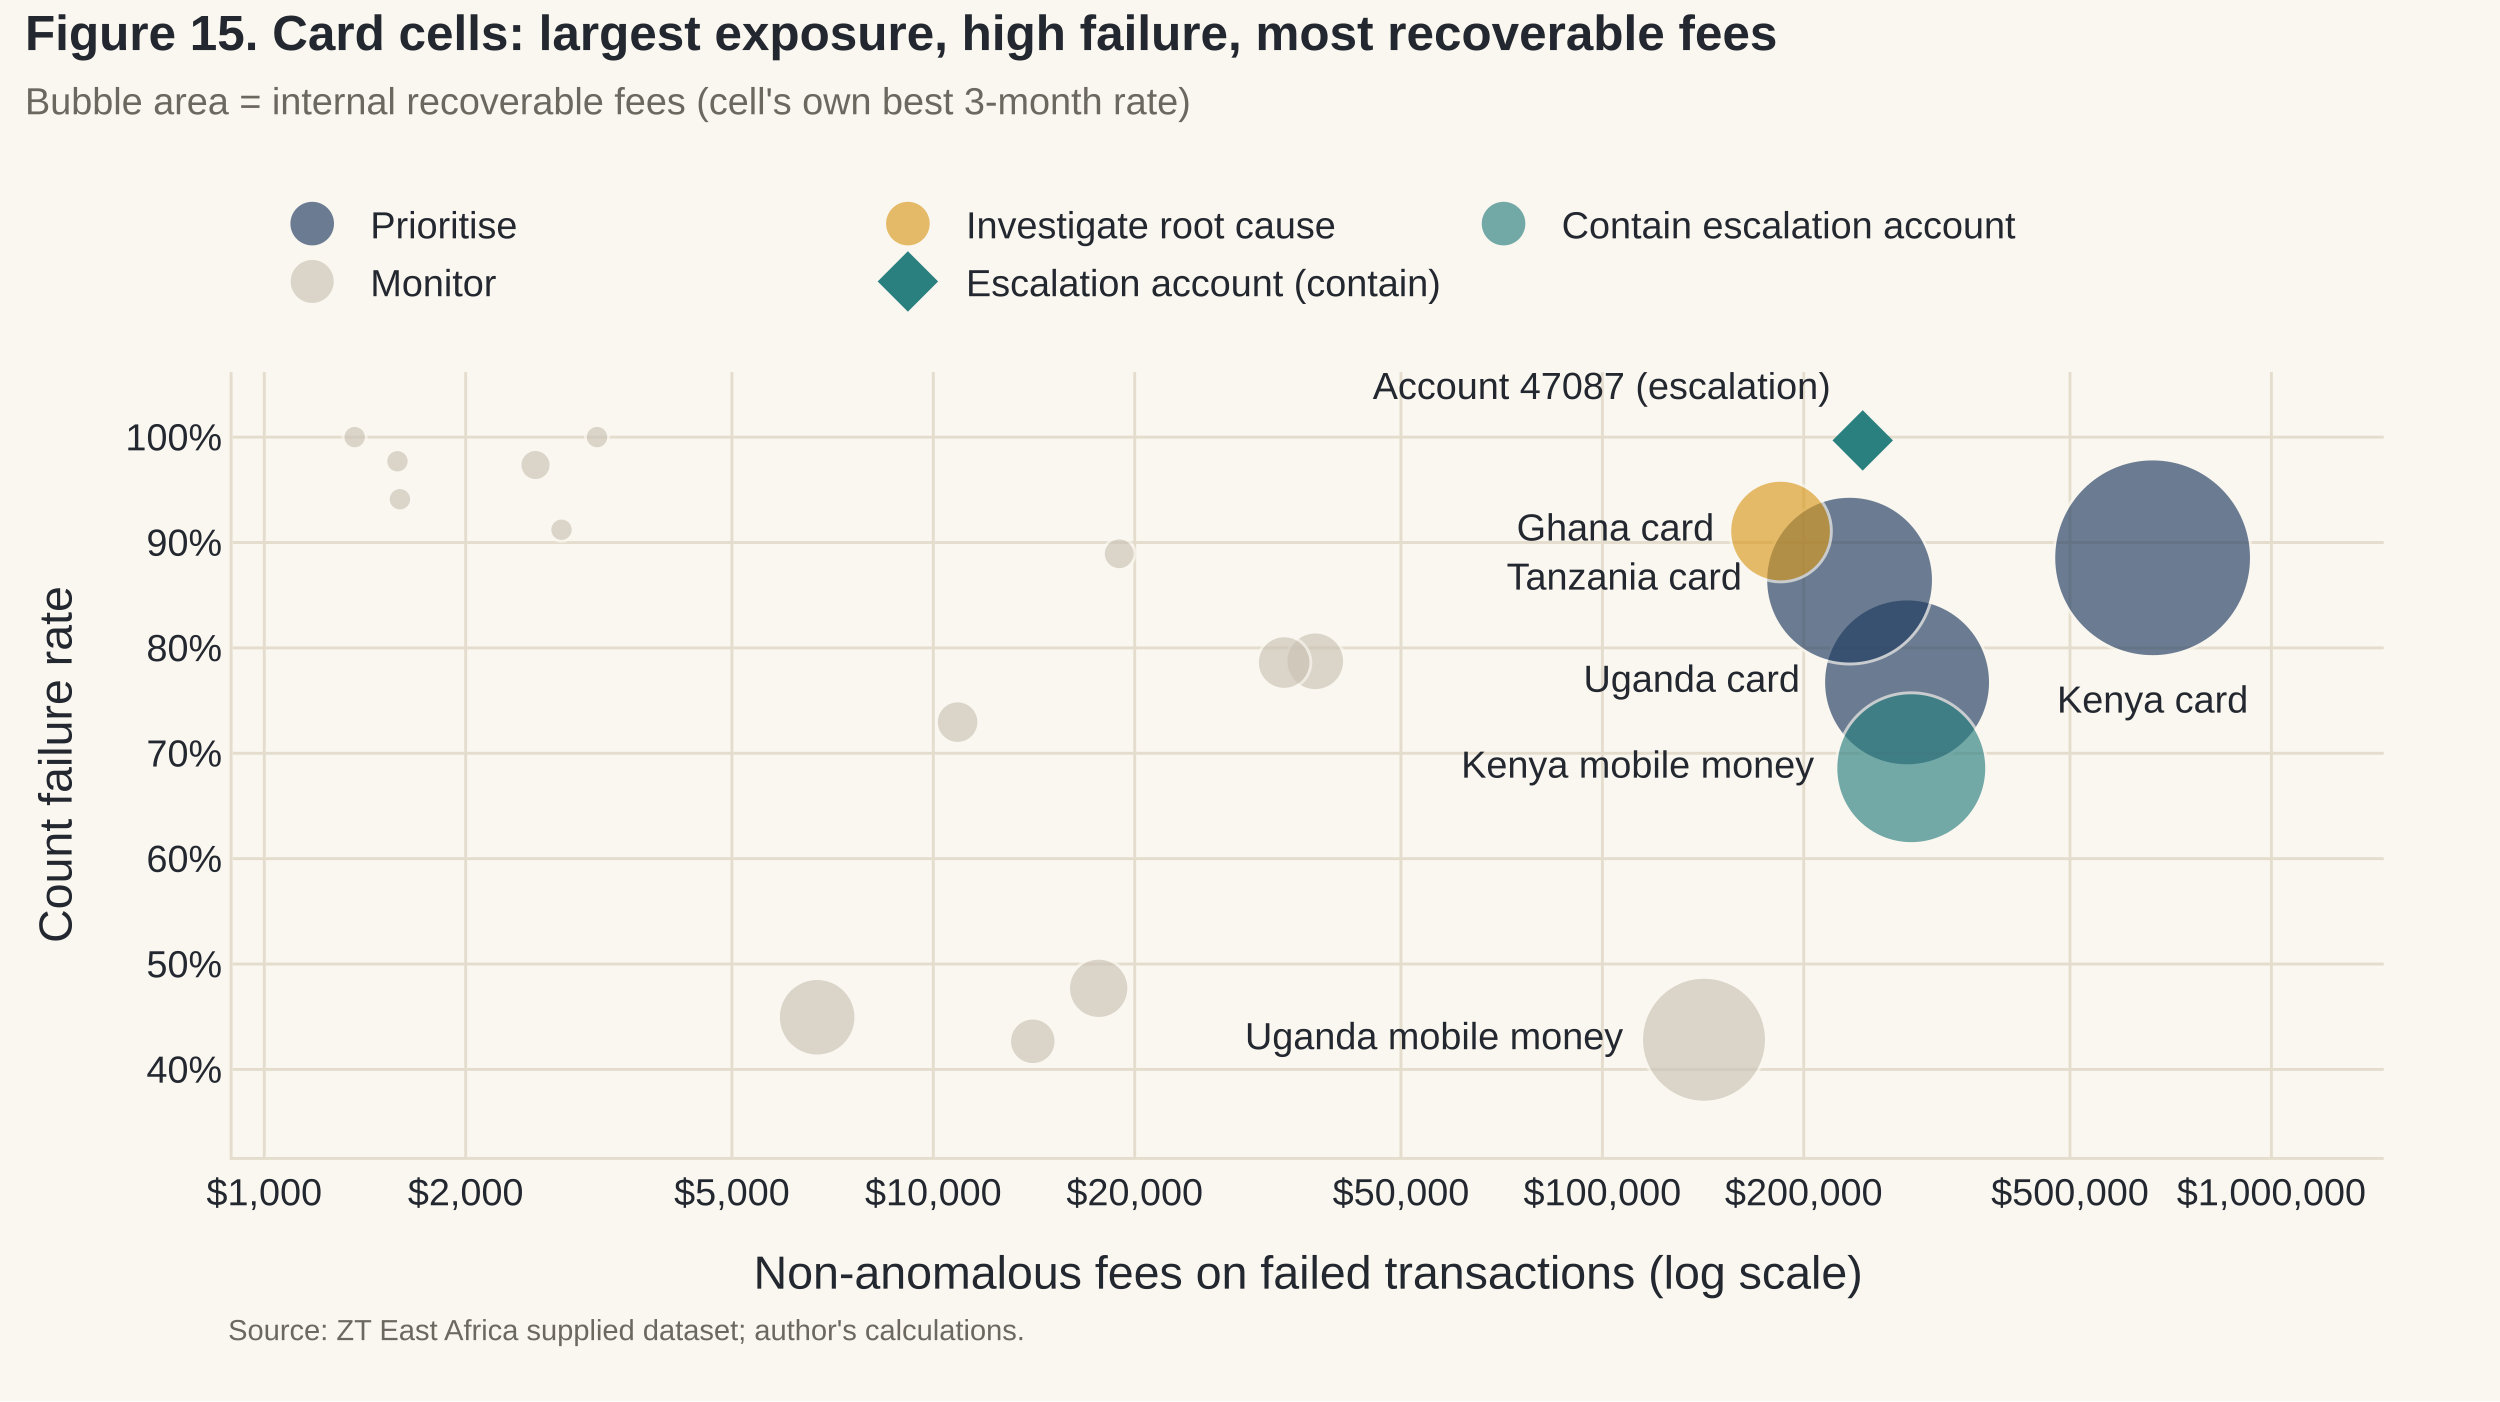
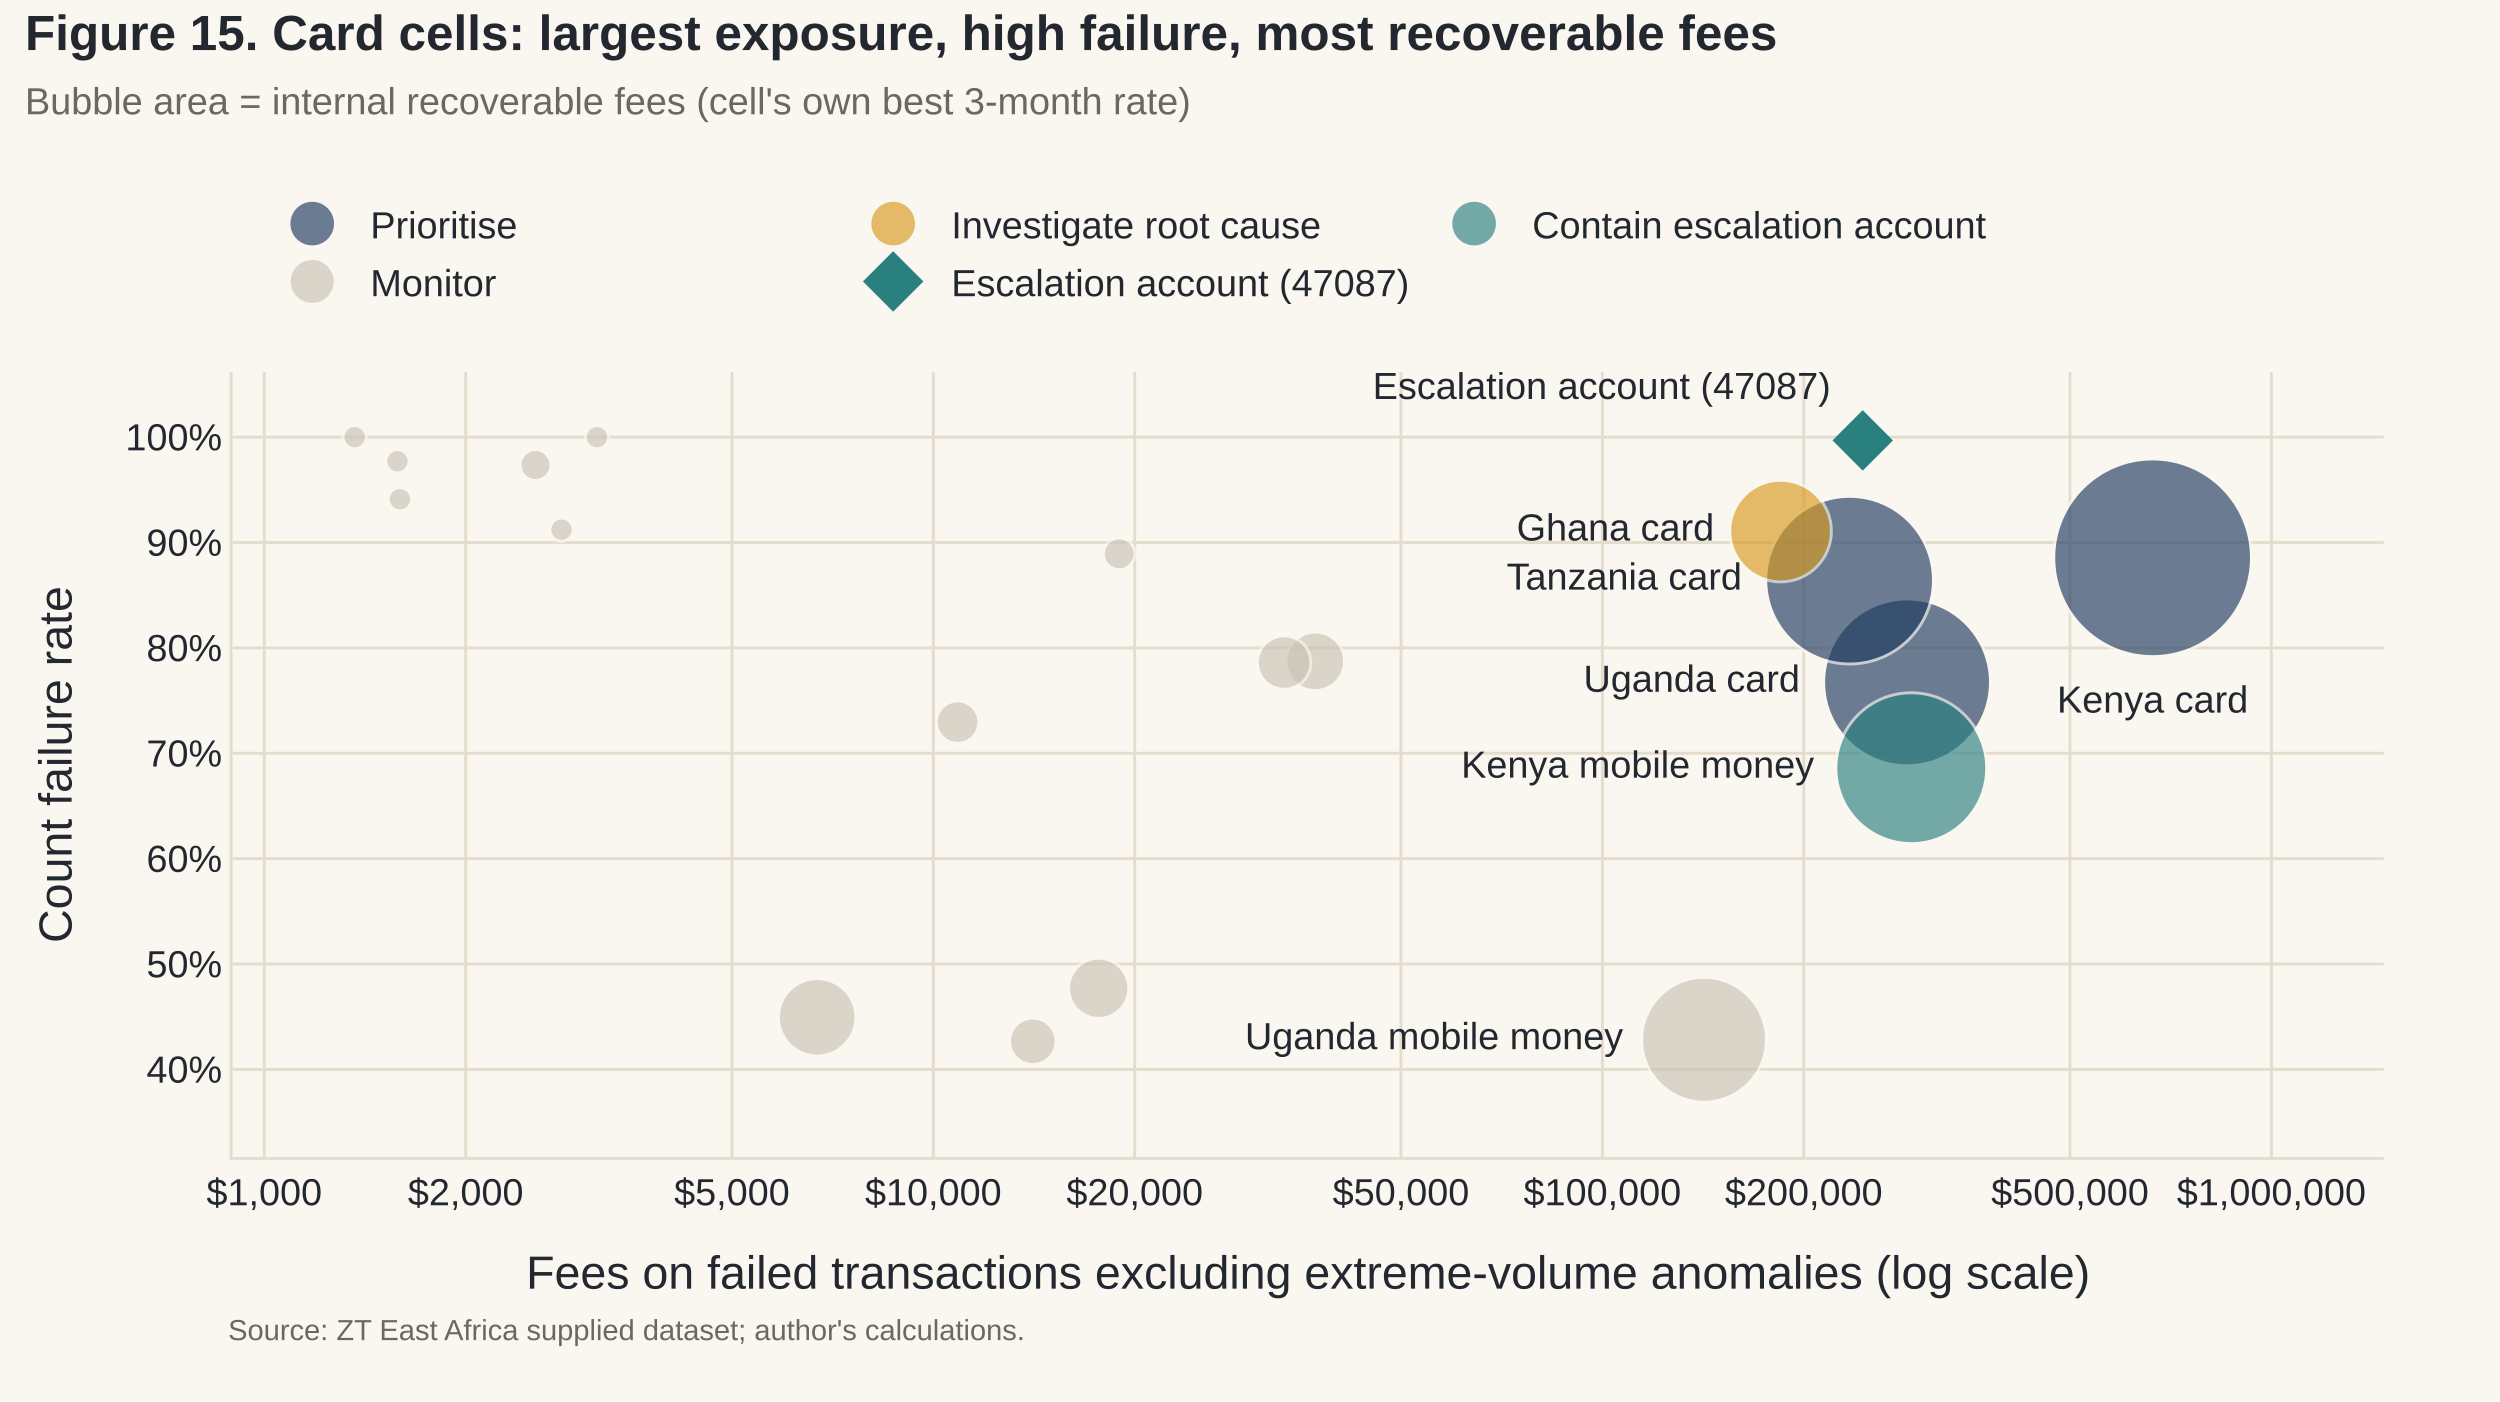
<svg xmlns="http://www.w3.org/2000/svg" class="main-svg" width="860" height="482" style="" viewBox="0 0 860 482">
  <rect x="0" y="0" width="860" height="482" style="fill: rgb(250, 247, 240); fill-opacity: 1;" />
-   <defs id="defs-7634a4">
+   <defs id="defs-809b42">
    <g class="clips">
-       <clipPath id="clip7634a4xyplot" class="plotclip">
+       <clipPath id="clip809b42xyplot" class="plotclip">
        <rect width="740" height="270" />
      </clipPath>
-       <clipPath class="axesclip" id="clip7634a4x">
+       <clipPath class="axesclip" id="clip809b42x">
        <rect x="80" y="0" width="740" height="482" />
      </clipPath>
-       <clipPath class="axesclip" id="clip7634a4y">
+       <clipPath class="axesclip" id="clip809b42y">
        <rect x="0" y="128" width="860" height="270" />
      </clipPath>
-       <clipPath class="axesclip" id="clip7634a4xy">
+       <clipPath class="axesclip" id="clip809b42xy">
        <rect x="80" y="128" width="740" height="270" />
      </clipPath>
    </g>
    <g class="gradients" />
    <g class="patterns" />
  </defs>
  <g class="bglayer" />
  <g class="layer-below">
    <g class="imagelayer" />
    <g class="shapelayer" />
  </g>
  <g class="cartesianlayer">
    <g class="subplot xy">
      <g class="layer-subplot">
        <g class="shapelayer" />
        <g class="imagelayer" />
      </g>
      <g class="minor-gridlayer">
        <g class="x" />
        <g class="y" />
      </g>
      <g class="gridlayer">
        <g class="x">
          <path class="xgrid crisp" transform="translate(90.91,0)" d="M0,128v270" style="stroke: rgb(228, 221, 205); stroke-opacity: 1; stroke-width: 1px;" />
          <path class="xgrid crisp" transform="translate(160.19,0)" d="M0,128v270" style="stroke: rgb(228, 221, 205); stroke-opacity: 1; stroke-width: 1px;" />
          <path class="xgrid crisp" transform="translate(251.78,0)" d="M0,128v270" style="stroke: rgb(228, 221, 205); stroke-opacity: 1; stroke-width: 1px;" />
          <path class="xgrid crisp" transform="translate(321.06,0)" d="M0,128v270" style="stroke: rgb(228, 221, 205); stroke-opacity: 1; stroke-width: 1px;" />
          <path class="xgrid crisp" transform="translate(390.34,0)" d="M0,128v270" style="stroke: rgb(228, 221, 205); stroke-opacity: 1; stroke-width: 1px;" />
          <path class="xgrid crisp" transform="translate(481.93,0)" d="M0,128v270" style="stroke: rgb(228, 221, 205); stroke-opacity: 1; stroke-width: 1px;" />
          <path class="xgrid crisp" transform="translate(551.21,0)" d="M0,128v270" style="stroke: rgb(228, 221, 205); stroke-opacity: 1; stroke-width: 1px;" />
          <path class="xgrid crisp" transform="translate(620.49,0)" d="M0,128v270" style="stroke: rgb(228, 221, 205); stroke-opacity: 1; stroke-width: 1px;" />
          <path class="xgrid crisp" transform="translate(712.08,0)" d="M0,128v270" style="stroke: rgb(228, 221, 205); stroke-opacity: 1; stroke-width: 1px;" />
          <path class="xgrid crisp" transform="translate(781.36,0)" d="M0,128v270" style="stroke: rgb(228, 221, 205); stroke-opacity: 1; stroke-width: 1px;" />
        </g>
        <g class="y">
          <path class="ygrid crisp" transform="translate(0,367.88)" d="M80,0h740" style="stroke: rgb(228, 221, 205); stroke-opacity: 1; stroke-width: 1px;" />
          <path class="ygrid crisp" transform="translate(0,331.63)" d="M80,0h740" style="stroke: rgb(228, 221, 205); stroke-opacity: 1; stroke-width: 1px;" />
          <path class="ygrid crisp" transform="translate(0,295.38)" d="M80,0h740" style="stroke: rgb(228, 221, 205); stroke-opacity: 1; stroke-width: 1px;" />
          <path class="ygrid crisp" transform="translate(0,259.13)" d="M80,0h740" style="stroke: rgb(228, 221, 205); stroke-opacity: 1; stroke-width: 1px;" />
          <path class="ygrid crisp" transform="translate(0,222.88)" d="M80,0h740" style="stroke: rgb(228, 221, 205); stroke-opacity: 1; stroke-width: 1px;" />
          <path class="ygrid crisp" transform="translate(0,186.62)" d="M80,0h740" style="stroke: rgb(228, 221, 205); stroke-opacity: 1; stroke-width: 1px;" />
          <path class="ygrid crisp" transform="translate(0,150.37)" d="M80,0h740" style="stroke: rgb(228, 221, 205); stroke-opacity: 1; stroke-width: 1px;" />
        </g>
      </g>
      <g class="zerolinelayer" />
      <g class="layer-between">
        <g class="shapelayer" />
        <g class="imagelayer" />
      </g>
      <path class="xlines-below" />
      <path class="ylines-below" />
      <g class="overlines-below" />
      <g class="xaxislayer-below" />
      <g class="yaxislayer-below" />
      <g class="overaxes-below" />
      <g class="overplot">
-         <g class="xy" transform="translate(80,128)" clip-path="url(#clip7634a4xyplot)">
+         <g class="xy" transform="translate(80,128)" clip-path="url(#clip809b42xyplot)">
          <g class="scatterlayer mlayer">
-             <g class="trace scatter trace0b1df0" style="stroke-miterlimit: 2; opacity: 1;">
+             <g class="trace scatter trace512025" style="stroke-miterlimit: 2; opacity: 1;">
              <g class="fills" />
              <g class="errorbars" />
              <g class="lines" />
              <g class="points">
                <path class="point plotly-customdata" transform="translate(660.5,63.88)" d="M34,0A34,34 0 1,1 0,-34A34,34 0 0,1 34,0Z" style="opacity: 0.65; stroke-width: 1px; fill: rgb(31, 58, 95); fill-opacity: 1; stroke: rgb(250, 247, 240); stroke-opacity: 1;" />
                <path class="point plotly-customdata" transform="translate(576.03,106.73)" d="M28.69,0A28.69,28.69 0 1,1 0,-28.69A28.69,28.69 0 0,1 28.69,0Z" style="opacity: 0.65; stroke-width: 1px; fill: rgb(31, 58, 95); fill-opacity: 1; stroke: rgb(250, 247, 240); stroke-opacity: 1;" />
                <path class="point plotly-customdata" transform="translate(556.26,71.58)" d="M28.84,0A28.84,28.84 0 1,1 0,-28.84A28.84,28.84 0 0,1 28.84,0Z" style="opacity: 0.65; stroke-width: 1px; fill: rgb(31, 58, 95); fill-opacity: 1; stroke: rgb(250, 247, 240); stroke-opacity: 1;" />
              </g>
              <g class="text">
                <g class="textpoint" transform="translate(0,53.25)">
                  <text x="660.5" y="63.88" text-anchor="middle" style="font-family: &quot;Source Sans 3&quot;, &quot;Source Sans Pro&quot;, &quot;Segoe UI&quot;, Arial, sans-serif; font-size: 13px; fill: rgb(35, 39, 47); fill-opacity: 1; white-space: pre;">Kenya card</text>
                </g>
                <g class="textpoint" transform="translate(-36.8617,3.25)">
                  <text x="576.03" y="106.73" text-anchor="end" style="font-family: &quot;Source Sans 3&quot;, &quot;Source Sans Pro&quot;, &quot;Segoe UI&quot;, Arial, sans-serif; font-size: 13px; fill: rgb(35, 39, 47); fill-opacity: 1; white-space: pre;">Uganda card</text>
                </g>
                <g class="textpoint" transform="translate(-37.04941,3.25)">
                  <text x="556.26" y="71.58" text-anchor="end" style="font-family: &quot;Source Sans 3&quot;, &quot;Source Sans Pro&quot;, &quot;Segoe UI&quot;, Arial, sans-serif; font-size: 13px; fill: rgb(35, 39, 47); fill-opacity: 1; white-space: pre;">Tanzania card</text>
                </g>
              </g>
            </g>
-             <g class="trace scatter trace97e2f7" style="stroke-miterlimit: 2; opacity: 1;">
+             <g class="trace scatter trace3f40eb" style="stroke-miterlimit: 2; opacity: 1;">
              <g class="fills" />
              <g class="errorbars" />
              <g class="lines" />
              <g class="points">
                <path class="point plotly-customdata" transform="translate(532.51,54.69)" d="M17.48,0A17.48,17.48 0 1,1 0,-17.48A17.48,17.48 0 0,1 17.48,0Z" style="opacity: 0.65; stroke-width: 1px; fill: rgb(217, 154, 30); fill-opacity: 1; stroke: rgb(250, 247, 240); stroke-opacity: 1;" />
              </g>
              <g class="text">
                <g class="textpoint" transform="translate(-22.8499,3.25)">
                  <text x="532.51" y="54.69" text-anchor="end" style="font-family: &quot;Source Sans 3&quot;, &quot;Source Sans Pro&quot;, &quot;Segoe UI&quot;, Arial, sans-serif; font-size: 13px; fill: rgb(35, 39, 47); fill-opacity: 1; white-space: pre;">Ghana card</text>
                </g>
              </g>
            </g>
-             <g class="trace scatter trace68316b" style="stroke-miterlimit: 2; opacity: 1;">
+             <g class="trace scatter traceae0d77" style="stroke-miterlimit: 2; opacity: 1;">
              <g class="fills" />
              <g class="errorbars" />
              <g class="lines" />
              <g class="points">
                <path class="point plotly-customdata" transform="translate(577.48,136.26)" d="M25.94,0A25.94,25.94 0 1,1 0,-25.94A25.94,25.94 0 0,1 25.94,0Z" style="opacity: 0.65; stroke-width: 1px; fill: rgb(42, 127, 127); fill-opacity: 1; stroke: rgb(250, 247, 240); stroke-opacity: 1;" />
              </g>
              <g class="text">
                <g class="textpoint" transform="translate(-33.43108,3.25)">
                  <text x="577.48" y="136.26" text-anchor="end" style="font-family: &quot;Source Sans 3&quot;, &quot;Source Sans Pro&quot;, &quot;Segoe UI&quot;, Arial, sans-serif; font-size: 13px; fill: rgb(35, 39, 47); fill-opacity: 1; white-space: pre;">Kenya mobile money</text>
                </g>
              </g>
            </g>
-             <g class="trace scatter trace427039" style="stroke-miterlimit: 2; opacity: 1;">
+             <g class="trace scatter trace81adba" style="stroke-miterlimit: 2; opacity: 1;">
              <g class="fills" />
              <g class="errorbars" />
              <g class="lines" />
              <g class="points">
                <path class="point plotly-customdata" transform="translate(506.18,229.67)" d="M21.46,0A21.46,21.46 0 1,1 0,-21.46A21.46,21.46 0 0,1 21.46,0Z" style="opacity: 0.65; stroke-width: 1px; fill: rgb(201, 194, 179); fill-opacity: 1; stroke: rgb(250, 247, 240); stroke-opacity: 1;" />
                <path class="point plotly-customdata" transform="translate(372.45,99.49)" d="M10.06,0A10.06,10.06 0 1,1 0,-10.06A10.06,10.06 0 0,1 10.06,0Z" style="opacity: 0.65; stroke-width: 1px; fill: rgb(201, 194, 179); fill-opacity: 1; stroke: rgb(250, 247, 240); stroke-opacity: 1;" />
                <path class="point plotly-customdata" transform="translate(361.75,99.92)" d="M9.19,0A9.19,9.19 0 1,1 0,-9.19A9.19,9.19 0 0,1 9.19,0Z" style="opacity: 0.65; stroke-width: 1px; fill: rgb(201, 194, 179); fill-opacity: 1; stroke: rgb(250, 247, 240); stroke-opacity: 1;" />
                <path class="point plotly-customdata" transform="translate(305,62.5)" d="M5.44,0A5.44,5.44 0 1,1 0,-5.44A5.44,5.44 0 0,1 5.44,0Z" style="opacity: 0.65; stroke-width: 1px; fill: rgb(201, 194, 179); fill-opacity: 1; stroke: rgb(250, 247, 240); stroke-opacity: 1;" />
                <path class="point plotly-customdata" transform="translate(297.95,211.98)" d="M10.35,0A10.35,10.35 0 1,1 0,-10.35A10.35,10.35 0 0,1 10.35,0Z" style="opacity: 0.65; stroke-width: 1px; fill: rgb(201, 194, 179); fill-opacity: 1; stroke: rgb(250, 247, 240); stroke-opacity: 1;" />
                <path class="point plotly-customdata" transform="translate(275.28,230.21)" d="M7.98,0A7.98,7.98 0 1,1 0,-7.98A7.98,7.98 0 0,1 7.98,0Z" style="opacity: 0.65; stroke-width: 1px; fill: rgb(201, 194, 179); fill-opacity: 1; stroke: rgb(250, 247, 240); stroke-opacity: 1;" />
                <path class="point plotly-customdata" transform="translate(249.42,120.41)" d="M7.29,0A7.29,7.29 0 1,1 0,-7.29A7.29,7.29 0 0,1 7.29,0Z" style="opacity: 0.65; stroke-width: 1px; fill: rgb(201, 194, 179); fill-opacity: 1; stroke: rgb(250, 247, 240); stroke-opacity: 1;" />
                <path class="point plotly-customdata" transform="translate(201.1,221.94)" d="M13.31,0A13.31,13.31 0 1,1 0,-13.31A13.31,13.31 0 0,1 13.31,0Z" style="opacity: 0.65; stroke-width: 1px; fill: rgb(201, 194, 179); fill-opacity: 1; stroke: rgb(250, 247, 240); stroke-opacity: 1;" />
                <path class="point plotly-customdata" transform="translate(125.37,22.37)" d="M4,0A4,4 0 1,1 0,-4A4,4 0 0,1 4,0Z" style="opacity: 0.65; stroke-width: 1px; fill: rgb(201, 194, 179); fill-opacity: 1; stroke: rgb(250, 247, 240); stroke-opacity: 1;" />
                <path class="point plotly-customdata" transform="translate(113.15,54.23)" d="M4,0A4,4 0 1,1 0,-4A4,4 0 0,1 4,0Z" style="opacity: 0.65; stroke-width: 1px; fill: rgb(201, 194, 179); fill-opacity: 1; stroke: rgb(250, 247, 240); stroke-opacity: 1;" />
                <path class="point plotly-customdata" transform="translate(104.21,31.97)" d="M5.32,0A5.32,5.32 0 1,1 0,-5.32A5.32,5.32 0 0,1 5.32,0Z" style="opacity: 0.65; stroke-width: 1px; fill: rgb(201, 194, 179); fill-opacity: 1; stroke: rgb(250, 247, 240); stroke-opacity: 1;" />
                <path class="point plotly-customdata" transform="translate(57.57,43.74)" d="M4,0A4,4 0 1,1 0,-4A4,4 0 0,1 4,0Z" style="opacity: 0.65; stroke-width: 1px; fill: rgb(201, 194, 179); fill-opacity: 1; stroke: rgb(250, 247, 240); stroke-opacity: 1;" />
                <path class="point plotly-customdata" transform="translate(56.72,30.68)" d="M4,0A4,4 0 1,1 0,-4A4,4 0 0,1 4,0Z" style="opacity: 0.65; stroke-width: 1px; fill: rgb(201, 194, 179); fill-opacity: 1; stroke: rgb(250, 247, 240); stroke-opacity: 1;" />
                <path class="point plotly-customdata" transform="translate(42,22.37)" d="M4,0A4,4 0 1,1 0,-4A4,4 0 0,1 4,0Z" style="opacity: 0.65; stroke-width: 1px; fill: rgb(201, 194, 179); fill-opacity: 1; stroke: rgb(250, 247, 240); stroke-opacity: 1;" />
              </g>
              <g class="text">
                <g class="textpoint" transform="translate(-27.82544,3.25)">
                  <text x="506.18" y="229.67" text-anchor="end" style="font-family: &quot;Source Sans 3&quot;, &quot;Source Sans Pro&quot;, &quot;Segoe UI&quot;, Arial, sans-serif; font-size: 13px; fill: rgb(35, 39, 47); fill-opacity: 1; white-space: pre;">Uganda mobile money</text>
                </g>
                <g class="textpoint" />
                <g class="textpoint" />
                <g class="textpoint" />
                <g class="textpoint" />
                <g class="textpoint" />
                <g class="textpoint" />
                <g class="textpoint" />
                <g class="textpoint" />
                <g class="textpoint" />
                <g class="textpoint" />
                <g class="textpoint" />
                <g class="textpoint" />
                <g class="textpoint" />
              </g>
            </g>
-             <g class="trace scatter tracea046e6" style="stroke-miterlimit: 2; opacity: 1;">
+             <g class="trace scatter trace126ea0" style="stroke-miterlimit: 2; opacity: 1;">
              <g class="fills" />
              <g class="errorbars" />
              <g class="lines" />
              <g class="points">
                <path class="point" transform="translate(560.77,23.5)" d="M10.4,0L0,10.4L-10.4,0L0,-10.4Z" style="opacity: 1; stroke-width: 0px; fill: rgb(42, 127, 127); fill-opacity: 1;" />
              </g>
              <g class="text">
                <g class="textpoint" transform="translate(-11,-14.25)">
-                   <text x="560.77" y="23.5" text-anchor="end" style="font-family: &quot;Source Sans 3&quot;, &quot;Source Sans Pro&quot;, &quot;Segoe UI&quot;, Arial, sans-serif; font-size: 13px; fill: rgb(35, 39, 47); fill-opacity: 1; white-space: pre;">Account 47087 (escalation)</text>
+                   <text x="560.77" y="23.5" text-anchor="end" style="font-family: &quot;Source Sans 3&quot;, &quot;Source Sans Pro&quot;, &quot;Segoe UI&quot;, Arial, sans-serif; font-size: 13px; fill: rgb(35, 39, 47); fill-opacity: 1; white-space: pre;">Escalation account (47087)</text>
                </g>
              </g>
            </g>
          </g>
        </g>
      </g>
      <g class="zerolinelayer-above" />
      <path class="xlines-above crisp" d="M79,398.5H820" style="fill: none; stroke-width: 1px; stroke: rgb(228, 221, 205); stroke-opacity: 1;" />
      <path class="ylines-above crisp" d="M79.5,128V398" style="fill: none; stroke-width: 1px; stroke: rgb(228, 221, 205); stroke-opacity: 1;" />
      <g class="overlines-above" />
      <g class="xaxislayer-above">
        <g class="xtick">
          <text text-anchor="middle" x="0" y="414.6" transform="translate(90.91,0)" style="font-family: &quot;Source Sans 3&quot;, &quot;Source Sans Pro&quot;, &quot;Segoe UI&quot;, Arial, sans-serif; font-size: 13px; fill: rgb(35, 39, 47); fill-opacity: 1; white-space: pre;">$1,000</text>
        </g>
        <g class="xtick">
          <text text-anchor="middle" x="0" y="414.6" style="font-family: &quot;Source Sans 3&quot;, &quot;Source Sans Pro&quot;, &quot;Segoe UI&quot;, Arial, sans-serif; font-size: 13px; fill: rgb(35, 39, 47); fill-opacity: 1; white-space: pre;" transform="translate(160.19,0)">$2,000</text>
        </g>
        <g class="xtick">
          <text text-anchor="middle" x="0" y="414.6" style="font-family: &quot;Source Sans 3&quot;, &quot;Source Sans Pro&quot;, &quot;Segoe UI&quot;, Arial, sans-serif; font-size: 13px; fill: rgb(35, 39, 47); fill-opacity: 1; white-space: pre;" transform="translate(251.78,0)">$5,000</text>
        </g>
        <g class="xtick">
          <text text-anchor="middle" x="0" y="414.6" style="font-family: &quot;Source Sans 3&quot;, &quot;Source Sans Pro&quot;, &quot;Segoe UI&quot;, Arial, sans-serif; font-size: 13px; fill: rgb(35, 39, 47); fill-opacity: 1; white-space: pre;" transform="translate(321.06,0)">$10,000</text>
        </g>
        <g class="xtick">
          <text text-anchor="middle" x="0" y="414.6" style="font-family: &quot;Source Sans 3&quot;, &quot;Source Sans Pro&quot;, &quot;Segoe UI&quot;, Arial, sans-serif; font-size: 13px; fill: rgb(35, 39, 47); fill-opacity: 1; white-space: pre;" transform="translate(390.34,0)">$20,000</text>
        </g>
        <g class="xtick">
          <text text-anchor="middle" x="0" y="414.6" style="font-family: &quot;Source Sans 3&quot;, &quot;Source Sans Pro&quot;, &quot;Segoe UI&quot;, Arial, sans-serif; font-size: 13px; fill: rgb(35, 39, 47); fill-opacity: 1; white-space: pre;" transform="translate(481.93,0)">$50,000</text>
        </g>
        <g class="xtick">
          <text text-anchor="middle" x="0" y="414.6" style="font-family: &quot;Source Sans 3&quot;, &quot;Source Sans Pro&quot;, &quot;Segoe UI&quot;, Arial, sans-serif; font-size: 13px; fill: rgb(35, 39, 47); fill-opacity: 1; white-space: pre;" transform="translate(551.21,0)">$100,000</text>
        </g>
        <g class="xtick">
          <text text-anchor="middle" x="0" y="414.6" style="font-family: &quot;Source Sans 3&quot;, &quot;Source Sans Pro&quot;, &quot;Segoe UI&quot;, Arial, sans-serif; font-size: 13px; fill: rgb(35, 39, 47); fill-opacity: 1; white-space: pre;" transform="translate(620.49,0)">$200,000</text>
        </g>
        <g class="xtick">
          <text text-anchor="middle" x="0" y="414.6" style="font-family: &quot;Source Sans 3&quot;, &quot;Source Sans Pro&quot;, &quot;Segoe UI&quot;, Arial, sans-serif; font-size: 13px; fill: rgb(35, 39, 47); fill-opacity: 1; white-space: pre;" transform="translate(712.08,0)">$500,000</text>
        </g>
        <g class="xtick">
          <text text-anchor="middle" x="0" y="414.6" style="font-family: &quot;Source Sans 3&quot;, &quot;Source Sans Pro&quot;, &quot;Segoe UI&quot;, Arial, sans-serif; font-size: 13px; fill: rgb(35, 39, 47); fill-opacity: 1; white-space: pre;" transform="translate(781.36,0)">$1,000,000</text>
        </g>
      </g>
      <g class="yaxislayer-above">
        <g class="ytick">
          <text text-anchor="end" x="76.4" y="4.55" transform="translate(0,367.88)" style="font-family: &quot;Source Sans 3&quot;, &quot;Source Sans Pro&quot;, &quot;Segoe UI&quot;, Arial, sans-serif; font-size: 13px; fill: rgb(35, 39, 47); fill-opacity: 1; white-space: pre;">40%</text>
        </g>
        <g class="ytick">
          <text text-anchor="end" x="76.4" y="4.55" style="font-family: &quot;Source Sans 3&quot;, &quot;Source Sans Pro&quot;, &quot;Segoe UI&quot;, Arial, sans-serif; font-size: 13px; fill: rgb(35, 39, 47); fill-opacity: 1; white-space: pre;" transform="translate(0,331.63)">50%</text>
        </g>
        <g class="ytick">
          <text text-anchor="end" x="76.4" y="4.55" style="font-family: &quot;Source Sans 3&quot;, &quot;Source Sans Pro&quot;, &quot;Segoe UI&quot;, Arial, sans-serif; font-size: 13px; fill: rgb(35, 39, 47); fill-opacity: 1; white-space: pre;" transform="translate(0,295.38)">60%</text>
        </g>
        <g class="ytick">
          <text text-anchor="end" x="76.4" y="4.55" style="font-family: &quot;Source Sans 3&quot;, &quot;Source Sans Pro&quot;, &quot;Segoe UI&quot;, Arial, sans-serif; font-size: 13px; fill: rgb(35, 39, 47); fill-opacity: 1; white-space: pre;" transform="translate(0,259.13)">70%</text>
        </g>
        <g class="ytick">
          <text text-anchor="end" x="76.4" y="4.55" style="font-family: &quot;Source Sans 3&quot;, &quot;Source Sans Pro&quot;, &quot;Segoe UI&quot;, Arial, sans-serif; font-size: 13px; fill: rgb(35, 39, 47); fill-opacity: 1; white-space: pre;" transform="translate(0,222.88)">80%</text>
        </g>
        <g class="ytick">
          <text text-anchor="end" x="76.4" y="4.55" style="font-family: &quot;Source Sans 3&quot;, &quot;Source Sans Pro&quot;, &quot;Segoe UI&quot;, Arial, sans-serif; font-size: 13px; fill: rgb(35, 39, 47); fill-opacity: 1; white-space: pre;" transform="translate(0,186.62)">90%</text>
        </g>
        <g class="ytick">
          <text text-anchor="end" x="76.4" y="4.55" style="font-family: &quot;Source Sans 3&quot;, &quot;Source Sans Pro&quot;, &quot;Segoe UI&quot;, Arial, sans-serif; font-size: 13px; fill: rgb(35, 39, 47); fill-opacity: 1; white-space: pre;" transform="translate(0,150.37)">100%</text>
        </g>
      </g>
      <g class="overaxes-above" />
    </g>
  </g>
  <g class="polarlayer" />
  <g class="smithlayer" />
  <g class="ternarylayer" />
  <g class="geolayer" />
  <g class="funnelarealayer" />
  <g class="pielayer" />
  <g class="iciclelayer" />
  <g class="treemaplayer" />
  <g class="sunburstlayer" />
  <g class="glimages" />
-   <defs id="topdefs-7634a4">
+   <defs id="topdefs-809b42">
    <g class="clips" />
-     <clipPath id="legend7634a4">
-       <rect width="610" height="50" x="0" y="0" />
+     <clipPath id="legend809b42">
+       <rect width="600" height="50" x="0" y="0" />
    </clipPath>
  </defs>
  <g class="layer-above">
    <g class="imagelayer" />
    <g class="shapelayer" />
  </g>
  <g class="infolayer">
    <g class="legend" pointer-events="all" transform="translate(87.4,61.97143)">
-       <rect class="bg" shape-rendering="crispEdges" style="stroke: rgb(68, 68, 68); stroke-opacity: 1; fill: rgb(250, 247, 240); fill-opacity: 1; stroke-width: 0px;" width="610" height="50" x="0" y="0" />
-       <g class="scrollbox" transform="" clip-path="url(#legend7634a4)">
+       <rect class="bg" shape-rendering="crispEdges" style="stroke: rgb(68, 68, 68); stroke-opacity: 1; fill: rgb(250, 247, 240); fill-opacity: 1; stroke-width: 0px;" width="600" height="50" x="0" y="0" />
+       <g class="scrollbox" transform="" clip-path="url(#legend809b42)">
        <g class="groups">
          <g class="traces" transform="translate(0,14.95)" style="opacity: 1;">
            <text class="legendtext" text-anchor="start" x="40" y="5.07" style="font-family: &quot;Source Sans 3&quot;, &quot;Source Sans Pro&quot;, &quot;Segoe UI&quot;, Arial, sans-serif; font-size: 13px; fill: rgb(35, 39, 47); fill-opacity: 1; white-space: pre;">Prioritise</text>
            <g class="layers" style="opacity: 1;">
              <g class="legendfill" />
              <g class="legendlines" />
              <g class="legendsymbols">
                <g class="legendpoints">
                  <path class="scatterpts" transform="translate(20,0)" d="M8,0A8,8 0 1,1 0,-8A8,8 0 0,1 8,0Z" style="opacity: 0.65; stroke-width: 1px; fill: rgb(31, 58, 95); fill-opacity: 1; stroke: rgb(250, 247, 240); stroke-opacity: 1;" />
                </g>
              </g>
            </g>
            <rect class="legendtoggle" x="0" y="-9.95" width="92.804" height="19.9" style="fill: rgb(0, 0, 0); fill-opacity: 0;" />
          </g>
-           <g class="traces" transform="translate(204.9111,14.95)" style="opacity: 1;">
+           <g class="traces" transform="translate(199.8496,14.95)" style="opacity: 1;">
            <text class="legendtext" text-anchor="start" x="40" y="5.07" style="font-family: &quot;Source Sans 3&quot;, &quot;Source Sans Pro&quot;, &quot;Segoe UI&quot;, Arial, sans-serif; font-size: 13px; fill: rgb(35, 39, 47); fill-opacity: 1; white-space: pre;">Investigate root cause</text>
            <g class="layers" style="opacity: 1;">
              <g class="legendfill" />
              <g class="legendlines" />
              <g class="legendsymbols">
                <g class="legendpoints">
                  <path class="scatterpts" transform="translate(20,0)" d="M8,0A8,8 0 1,1 0,-8A8,8 0 0,1 8,0Z" style="opacity: 0.65; stroke-width: 1px; fill: rgb(217, 154, 30); fill-opacity: 1; stroke: rgb(250, 247, 240); stroke-opacity: 1;" />
                </g>
              </g>
            </g>
            <rect class="legendtoggle" x="0" y="-9.95" width="168.658" height="19.9" style="fill: rgb(0, 0, 0); fill-opacity: 0;" />
          </g>
-           <g class="traces" transform="translate(409.8223,14.95)" style="opacity: 1;">
+           <g class="traces" transform="translate(399.6992,14.95)" style="opacity: 1;">
            <text class="legendtext" text-anchor="start" x="40" y="5.07" style="font-family: &quot;Source Sans 3&quot;, &quot;Source Sans Pro&quot;, &quot;Segoe UI&quot;, Arial, sans-serif; font-size: 13px; fill: rgb(35, 39, 47); fill-opacity: 1; white-space: pre;">Contain escalation account</text>
            <g class="layers" style="opacity: 1;">
              <g class="legendfill" />
              <g class="legendlines" />
              <g class="legendsymbols">
                <g class="legendpoints">
                  <path class="scatterpts" transform="translate(20,0)" d="M8,0A8,8 0 1,1 0,-8A8,8 0 0,1 8,0Z" style="opacity: 0.65; stroke-width: 1px; fill: rgb(42, 127, 127); fill-opacity: 1; stroke: rgb(250, 247, 240); stroke-opacity: 1;" />
                </g>
              </g>
            </g>
            <rect class="legendtoggle" x="0" y="-9.95" width="197.35" height="19.9" style="fill: rgb(0, 0, 0); fill-opacity: 0;" />
          </g>
          <g class="traces" transform="translate(0,34.85)" style="opacity: 1;">
            <text class="legendtext" text-anchor="start" x="40" y="5.07" style="font-family: &quot;Source Sans 3&quot;, &quot;Source Sans Pro&quot;, &quot;Segoe UI&quot;, Arial, sans-serif; font-size: 13px; fill: rgb(35, 39, 47); fill-opacity: 1; white-space: pre;">Monitor</text>
            <g class="layers" style="opacity: 1;">
              <g class="legendfill" />
              <g class="legendlines" />
              <g class="legendsymbols">
                <g class="legendpoints">
                  <path class="scatterpts" transform="translate(20,0)" d="M7.89,0A7.89,7.89 0 1,1 0,-7.89A7.89,7.89 0 0,1 7.89,0Z" style="opacity: 0.65; stroke-width: 1px; fill: rgb(201, 194, 179); fill-opacity: 1; stroke: rgb(250, 247, 240); stroke-opacity: 1;" />
                </g>
              </g>
            </g>
            <rect class="legendtoggle" x="0" y="-9.95" width="89.318" height="19.9" style="fill: rgb(0, 0, 0); fill-opacity: 0;" />
          </g>
-           <g class="traces" transform="translate(204.9111,34.85)" style="opacity: 1;">
-             <text class="legendtext" text-anchor="start" x="40" y="5.07" style="font-family: &quot;Source Sans 3&quot;, &quot;Source Sans Pro&quot;, &quot;Segoe UI&quot;, Arial, sans-serif; font-size: 13px; fill: rgb(35, 39, 47); fill-opacity: 1; white-space: pre;">Escalation account (contain)</text>
+           <g class="traces" transform="translate(199.8496,34.85)" style="opacity: 1;">
+             <text class="legendtext" text-anchor="start" x="40" y="5.07" style="font-family: &quot;Source Sans 3&quot;, &quot;Source Sans Pro&quot;, &quot;Segoe UI&quot;, Arial, sans-serif; font-size: 13px; fill: rgb(35, 39, 47); fill-opacity: 1; white-space: pre;">Escalation account (47087)</text>
            <g class="layers" style="opacity: 1;">
              <g class="legendfill" />
              <g class="legendlines" />
              <g class="legendsymbols">
                <g class="legendpoints">
                  <path class="scatterpts" transform="translate(20,0)" d="M10.4,0L0,10.4L-10.4,0L0,-10.4Z" style="opacity: 1; stroke-width: 0px; fill: rgb(42, 127, 127); fill-opacity: 1;" />
                </g>
              </g>
            </g>
-             <rect class="legendtoggle" x="0" y="-9.95" width="202.411" height="19.9" style="fill: rgb(0, 0, 0); fill-opacity: 0;" />
+             <rect class="legendtoggle" x="0" y="-9.95" width="194.946" height="19.9" style="fill: rgb(0, 0, 0); fill-opacity: 0;" />
          </g>
        </g>
      </g>
      <rect class="scrollbar" rx="20" ry="3" width="0" height="0" style="fill: rgb(128, 139, 164); fill-opacity: 1;" x="0" y="0" />
    </g>
    <g class="g-gtitle">
      <text class="gtitle" x="8.6" y="17.214" text-anchor="start" dy="0.7em" style="opacity: 1; font-family: &quot;Source Sans 3&quot;, &quot;Source Sans Pro&quot;, &quot;Segoe UI&quot;, Arial, sans-serif; font-size: 17px; fill: rgb(35, 39, 47); fill-opacity: 1; white-space: pre;">
        <tspan class="line" dy="0em" x="8.6" y="17.214">
          <tspan style="font-weight:bold">Figure 15. Card cells: largest exposure, high failure, most recoverable fees</tspan>
        </tspan>
        <tspan class="line" dy="1.3em" x="8.6" y="17.214">
          <tspan style="font-size:13px; fill:#6B6860">Bubble area = internal recoverable fees (cell's own best 3-month rate)</tspan>
        </tspan>
      </text>
    </g>
    <g class="g-xtitle">
-       <text class="xtitle" x="450" y="443.3" text-anchor="middle" style="opacity: 1; font-family: &quot;Source Sans 3&quot;, &quot;Source Sans Pro&quot;, &quot;Segoe UI&quot;, Arial, sans-serif; font-size: 16px; fill: rgb(35, 39, 47); fill-opacity: 1; white-space: pre;">Non-anomalous fees on failed transactions (log scale)</text>
+       <text class="xtitle" x="450" y="443.3" text-anchor="middle" style="opacity: 1; font-family: &quot;Source Sans 3&quot;, &quot;Source Sans Pro&quot;, &quot;Segoe UI&quot;, Arial, sans-serif; font-size: 16px; fill: rgb(35, 39, 47); fill-opacity: 1; white-space: pre;">Fees on failed transactions excluding extreme-volume anomalies (log scale)</text>
    </g>
    <g class="g-ytitle">
      <text class="ytitle" transform="rotate(-90,24.62852,263)" x="24.629" y="263" text-anchor="middle" style="opacity: 1; font-family: &quot;Source Sans 3&quot;, &quot;Source Sans Pro&quot;, &quot;Segoe UI&quot;, Arial, sans-serif; font-size: 16px; fill: rgb(35, 39, 47); fill-opacity: 1; white-space: pre;">Count failure rate</text>
    </g>
    <g class="annotation" data-index="0" style="opacity: 1;">
      <g class="annotation-text-g" transform="rotate(0,215.5,456.6552)">
        <g class="cursor-pointer" transform="translate(80,448)">
          <rect class="bg" x="0.5" y="0.5" width="270" height="17" style="stroke-width: 1px; stroke: rgb(0, 0, 0); stroke-opacity: 0; fill: rgb(0, 0, 0); fill-opacity: 0;" />
          <text class="annotation-text" text-anchor="middle" x="135.516" y="13" style="font-family: &quot;Source Sans 3&quot;, &quot;Source Sans Pro&quot;, &quot;Segoe UI&quot;, Arial, sans-serif; font-size: 10px; fill: rgb(107, 104, 96); fill-opacity: 1; white-space: pre;">Source: ZT East Africa supplied dataset; author's calculations.</text>
        </g>
      </g>
    </g>
  </g>
</svg>
